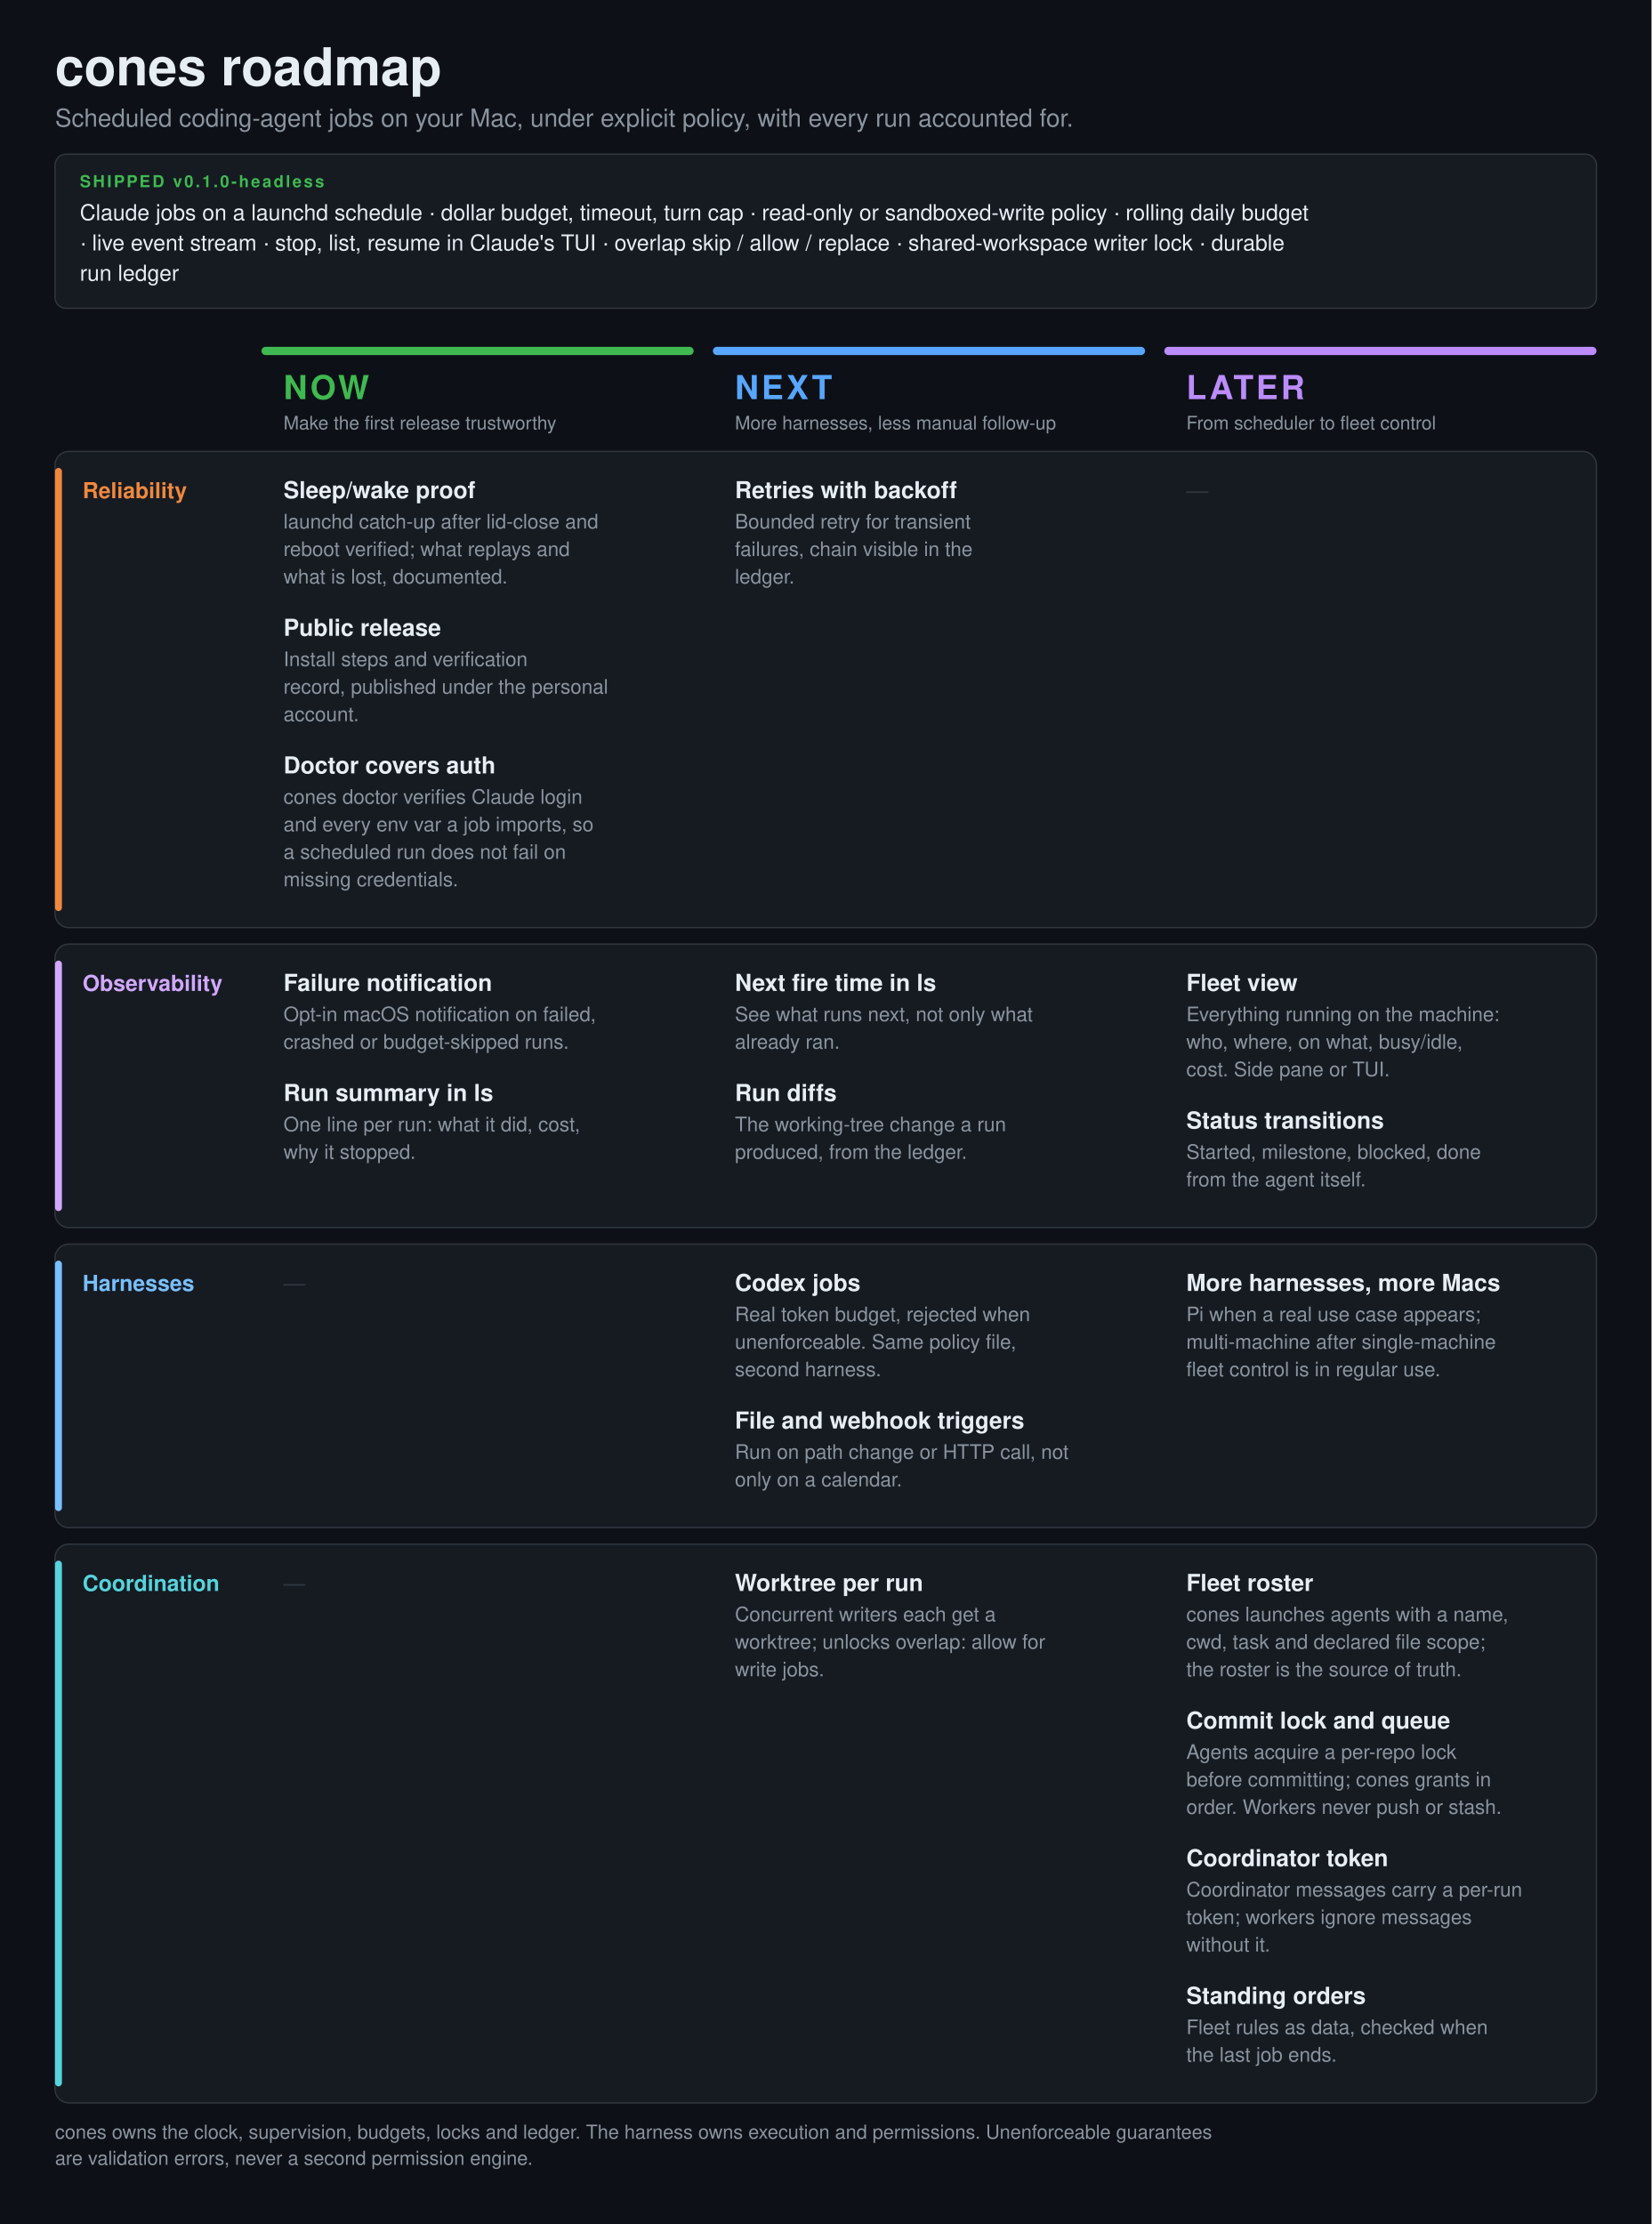
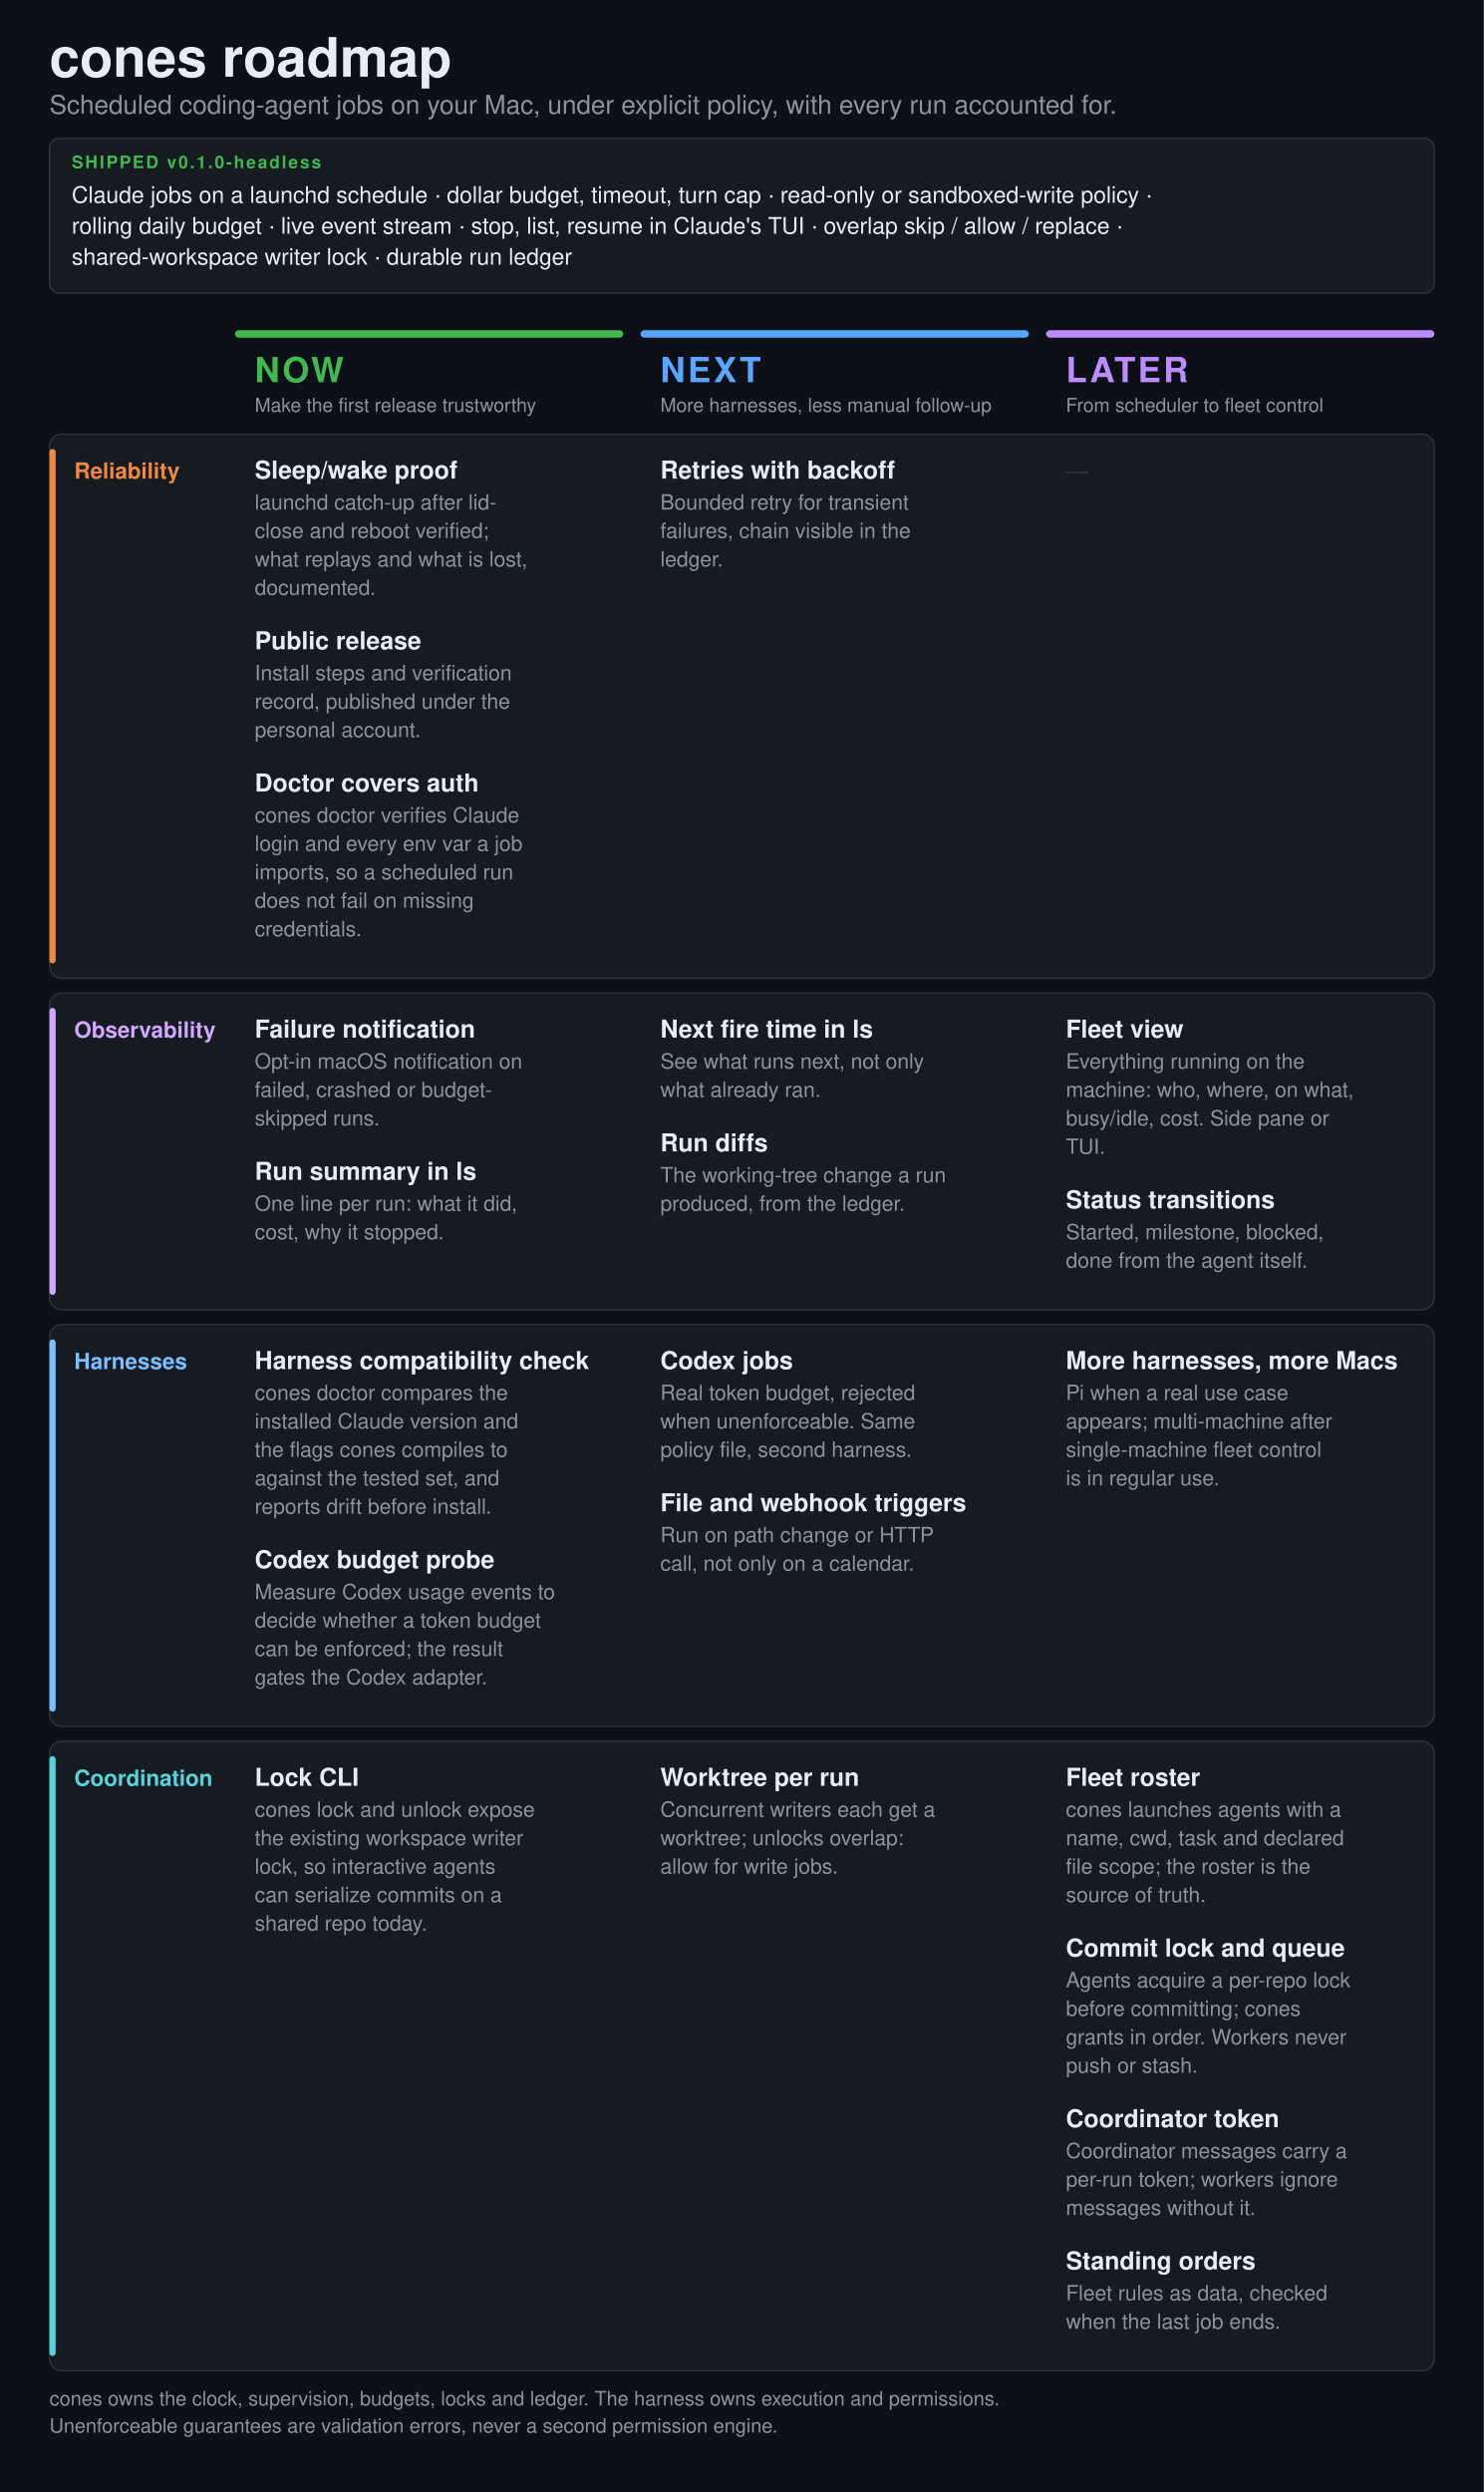
- <svg xmlns="http://www.w3.org/2000/svg" width="1200" height="1616" viewBox="0 0 1200 1616" font-family="-apple-system,BlinkMacSystemFont,Segoe UI,Helvetica,Arial,sans-serif">
-   <rect width="1200" height="1616" fill="#0d1117" />
-   <text x="40" y="62" font-size="38" fill="#e6edf3" font-weight="700">cones roadmap</text>
-   <text x="40" y="92" font-size="18" fill="#8b949e">Scheduled coding-agent jobs on your Mac, under explicit policy, with every run accounted for.</text>
-   <rect x="40" y="112" width="1120" height="112" rx="8" fill="#161b22" stroke="#30363d" />
-   <text x="58" y="136" font-size="12" fill="#3fb950" font-weight="700" letter-spacing="1.5">SHIPPED  v0.1.0-headless</text>
-   <text x="58" y="160" font-size="16" fill="#e6edf3">Claude jobs on a launchd schedule · dollar budget, timeout, turn cap · read-only or sandboxed-write policy · rolling daily budget</text>
-   <text x="58" y="182" font-size="16" fill="#e6edf3">· live event stream · stop, list, resume in Claude's TUI · overlap skip / allow / replace · shared-workspace writer lock · durable</text>
-   <text x="58" y="204" font-size="16" fill="#e6edf3">run ledger</text>
-   <rect x="190" y="252" width="314" height="6" rx="3" fill="#3fb950" />
-   <text x="206" y="290" font-size="24" fill="#3fb950" font-weight="800" letter-spacing="2">NOW</text>
-   <text x="206" y="312" font-size="13.5" fill="#8b949e">Make the first release trustworthy</text>
-   <rect x="518" y="252" width="314" height="6" rx="3" fill="#58a6ff" />
-   <text x="534" y="290" font-size="24" fill="#58a6ff" font-weight="800" letter-spacing="2">NEXT</text>
-   <text x="534" y="312" font-size="13.5" fill="#8b949e">More harnesses, less manual follow-up</text>
-   <rect x="846" y="252" width="314" height="6" rx="3" fill="#bc8cff" />
-   <text x="862" y="290" font-size="24" fill="#bc8cff" font-weight="800" letter-spacing="2">LATER</text>
-   <text x="862" y="312" font-size="13.5" fill="#8b949e">From scheduler to fleet control</text>
-   <rect x="40" y="328" width="1120" height="346" rx="10" fill="#161b22" stroke="#30363d" />
-   <rect x="40" y="340" width="5" height="322" rx="2.5" fill="#f0883e" />
-   <text x="60" y="362" font-size="16" fill="#f0883e" font-weight="700">Reliability</text>
-   <text x="206" y="362" font-size="17" fill="#e6edf3" font-weight="700">Sleep/wake proof</text>
-   <text x="206" y="384" font-size="14.5" fill="#8b949e">launchd catch-up after lid-close and</text>
-   <text x="206" y="404" font-size="14.5" fill="#8b949e">reboot verified; what replays and</text>
-   <text x="206" y="424" font-size="14.5" fill="#8b949e">what is lost, documented.</text>
-   <text x="206" y="462" font-size="17" fill="#e6edf3" font-weight="700">Public release</text>
-   <text x="206" y="484" font-size="14.5" fill="#8b949e">Install steps and verification</text>
-   <text x="206" y="504" font-size="14.5" fill="#8b949e">record, published under the personal</text>
-   <text x="206" y="524" font-size="14.5" fill="#8b949e">account.</text>
-   <text x="206" y="562" font-size="17" fill="#e6edf3" font-weight="700">Doctor covers auth</text>
-   <text x="206" y="584" font-size="14.5" fill="#8b949e">cones doctor verifies Claude login</text>
-   <text x="206" y="604" font-size="14.5" fill="#8b949e">and every env var a job imports, so</text>
-   <text x="206" y="624" font-size="14.5" fill="#8b949e">a scheduled run does not fail on</text>
-   <text x="206" y="644" font-size="14.5" fill="#8b949e">missing credentials.</text>
-   <text x="534" y="362" font-size="17" fill="#e6edf3" font-weight="700">Retries with backoff</text>
-   <text x="534" y="384" font-size="14.5" fill="#8b949e">Bounded retry for transient</text>
-   <text x="534" y="404" font-size="14.5" fill="#8b949e">failures, chain visible in the</text>
-   <text x="534" y="424" font-size="14.5" fill="#8b949e">ledger.</text>
-   <text x="862" y="362" font-size="16" fill="#30363d">—</text>
-   <rect x="40" y="686" width="1120" height="206" rx="10" fill="#161b22" stroke="#30363d" />
-   <rect x="40" y="698" width="5" height="182" rx="2.5" fill="#d2a8ff" />
-   <text x="60" y="720" font-size="16" fill="#d2a8ff" font-weight="700">Observability</text>
-   <text x="206" y="720" font-size="17" fill="#e6edf3" font-weight="700">Failure notification</text>
-   <text x="206" y="742" font-size="14.5" fill="#8b949e">Opt-in macOS notification on failed,</text>
-   <text x="206" y="762" font-size="14.5" fill="#8b949e">crashed or budget-skipped runs.</text>
-   <text x="206" y="800" font-size="17" fill="#e6edf3" font-weight="700">Run summary in ls</text>
-   <text x="206" y="822" font-size="14.5" fill="#8b949e">One line per run: what it did, cost,</text>
-   <text x="206" y="842" font-size="14.5" fill="#8b949e">why it stopped.</text>
-   <text x="534" y="720" font-size="17" fill="#e6edf3" font-weight="700">Next fire time in ls</text>
-   <text x="534" y="742" font-size="14.5" fill="#8b949e">See what runs next, not only what</text>
-   <text x="534" y="762" font-size="14.5" fill="#8b949e">already ran.</text>
-   <text x="534" y="800" font-size="17" fill="#e6edf3" font-weight="700">Run diffs</text>
-   <text x="534" y="822" font-size="14.5" fill="#8b949e">The working-tree change a run</text>
-   <text x="534" y="842" font-size="14.5" fill="#8b949e">produced, from the ledger.</text>
-   <text x="862" y="720" font-size="17" fill="#e6edf3" font-weight="700">Fleet view</text>
-   <text x="862" y="742" font-size="14.5" fill="#8b949e">Everything running on the machine:</text>
-   <text x="862" y="762" font-size="14.5" fill="#8b949e">who, where, on what, busy/idle,</text>
-   <text x="862" y="782" font-size="14.5" fill="#8b949e">cost. Side pane or TUI.</text>
-   <text x="862" y="820" font-size="17" fill="#e6edf3" font-weight="700">Status transitions</text>
-   <text x="862" y="842" font-size="14.5" fill="#8b949e">Started, milestone, blocked, done</text>
-   <text x="862" y="862" font-size="14.5" fill="#8b949e">from the agent itself.</text>
-   <rect x="40" y="904" width="1120" height="206" rx="10" fill="#161b22" stroke="#30363d" />
-   <rect x="40" y="916" width="5" height="182" rx="2.5" fill="#79c0ff" />
-   <text x="60" y="938" font-size="16" fill="#79c0ff" font-weight="700">Harnesses</text>
-   <text x="206" y="938" font-size="16" fill="#30363d">—</text>
-   <text x="534" y="938" font-size="17" fill="#e6edf3" font-weight="700">Codex jobs</text>
-   <text x="534" y="960" font-size="14.5" fill="#8b949e">Real token budget, rejected when</text>
-   <text x="534" y="980" font-size="14.5" fill="#8b949e">unenforceable. Same policy file,</text>
-   <text x="534" y="1000" font-size="14.5" fill="#8b949e">second harness.</text>
-   <text x="534" y="1038" font-size="17" fill="#e6edf3" font-weight="700">File and webhook triggers</text>
-   <text x="534" y="1060" font-size="14.5" fill="#8b949e">Run on path change or HTTP call, not</text>
-   <text x="534" y="1080" font-size="14.5" fill="#8b949e">only on a calendar.</text>
-   <text x="862" y="938" font-size="17" fill="#e6edf3" font-weight="700">More harnesses, more Macs</text>
-   <text x="862" y="960" font-size="14.5" fill="#8b949e">Pi when a real use case appears;</text>
-   <text x="862" y="980" font-size="14.5" fill="#8b949e">multi-machine after single-machine</text>
-   <text x="862" y="1000" font-size="14.5" fill="#8b949e">fleet control is in regular use.</text>
-   <rect x="40" y="1122" width="1120" height="406" rx="10" fill="#161b22" stroke="#30363d" />
-   <rect x="40" y="1134" width="5" height="382" rx="2.5" fill="#56d4dd" />
-   <text x="60" y="1156" font-size="16" fill="#56d4dd" font-weight="700">Coordination</text>
-   <text x="206" y="1156" font-size="16" fill="#30363d">—</text>
-   <text x="534" y="1156" font-size="17" fill="#e6edf3" font-weight="700">Worktree per run</text>
-   <text x="534" y="1178" font-size="14.5" fill="#8b949e">Concurrent writers each get a</text>
-   <text x="534" y="1198" font-size="14.5" fill="#8b949e">worktree; unlocks overlap: allow for</text>
-   <text x="534" y="1218" font-size="14.5" fill="#8b949e">write jobs.</text>
-   <text x="862" y="1156" font-size="17" fill="#e6edf3" font-weight="700">Fleet roster</text>
-   <text x="862" y="1178" font-size="14.5" fill="#8b949e">cones launches agents with a name,</text>
-   <text x="862" y="1198" font-size="14.5" fill="#8b949e">cwd, task and declared file scope;</text>
-   <text x="862" y="1218" font-size="14.5" fill="#8b949e">the roster is the source of truth.</text>
-   <text x="862" y="1256" font-size="17" fill="#e6edf3" font-weight="700">Commit lock and queue</text>
-   <text x="862" y="1278" font-size="14.5" fill="#8b949e">Agents acquire a per-repo lock</text>
-   <text x="862" y="1298" font-size="14.5" fill="#8b949e">before committing; cones grants in</text>
-   <text x="862" y="1318" font-size="14.5" fill="#8b949e">order. Workers never push or stash.</text>
-   <text x="862" y="1356" font-size="17" fill="#e6edf3" font-weight="700">Coordinator token</text>
-   <text x="862" y="1378" font-size="14.5" fill="#8b949e">Coordinator messages carry a per-run</text>
-   <text x="862" y="1398" font-size="14.5" fill="#8b949e">token; workers ignore messages</text>
-   <text x="862" y="1418" font-size="14.5" fill="#8b949e">without it.</text>
-   <text x="862" y="1456" font-size="17" fill="#e6edf3" font-weight="700">Standing orders</text>
-   <text x="862" y="1478" font-size="14.5" fill="#8b949e">Fleet rules as data, checked when</text>
-   <text x="862" y="1498" font-size="14.5" fill="#8b949e">the last job ends.</text>
-   <text x="40" y="1554" font-size="14" fill="#8b949e">cones owns the clock, supervision, budgets, locks and ledger. The harness owns execution and permissions. Unenforceable guarantees</text>
-   <text x="40" y="1573" font-size="14" fill="#8b949e">are validation errors, never a second permission engine.</text>
+ <svg xmlns="http://www.w3.org/2000/svg" width="1200" height="2015" viewBox="0 0 1200 2015" font-family="-apple-system,BlinkMacSystemFont,Segoe UI,Helvetica,Arial,sans-serif">
+   <rect width="1200" height="2015" fill="#0d1117" />
+   <text x="40" y="62" font-size="44" fill="#e6edf3" font-weight="700">cones roadmap</text>
+   <text x="40" y="92" font-size="21" fill="#8b949e">Scheduled coding-agent jobs on your Mac, under explicit policy, with every run accounted for.</text>
+   <rect x="40" y="112" width="1120" height="125" rx="8" fill="#161b22" stroke="#30363d" />
+   <text x="58" y="136" font-size="14" fill="#3fb950" font-weight="700" letter-spacing="1.5">SHIPPED  v0.1.0-headless</text>
+   <text x="58" y="164" font-size="18.5" fill="#e6edf3">Claude jobs on a launchd schedule · dollar budget, timeout, turn cap · read-only or sandboxed-write policy ·</text>
+   <text x="58" y="189" font-size="18.5" fill="#e6edf3">rolling daily budget · live event stream · stop, list, resume in Claude's TUI · overlap skip / allow / replace ·</text>
+   <text x="58" y="214" font-size="18.5" fill="#e6edf3">shared-workspace writer lock · durable run ledger</text>
+   <rect x="190" y="267" width="314" height="6" rx="3" fill="#3fb950" />
+   <text x="206" y="309" font-size="28" fill="#3fb950" font-weight="800" letter-spacing="2">NOW</text>
+   <text x="206" y="333" font-size="15.5" fill="#8b949e">Make the first release trustworthy</text>
+   <rect x="518" y="267" width="314" height="6" rx="3" fill="#58a6ff" />
+   <text x="534" y="309" font-size="28" fill="#58a6ff" font-weight="800" letter-spacing="2">NEXT</text>
+   <text x="534" y="333" font-size="15.5" fill="#8b949e">More harnesses, less manual follow-up</text>
+   <rect x="846" y="267" width="314" height="6" rx="3" fill="#bc8cff" />
+   <text x="862" y="309" font-size="28" fill="#bc8cff" font-weight="800" letter-spacing="2">LATER</text>
+   <text x="862" y="333" font-size="15.5" fill="#8b949e">From scheduler to fleet control</text>
+   <rect x="40" y="351" width="1120" height="440" rx="10" fill="#161b22" stroke="#30363d" />
+   <rect x="40" y="363" width="5" height="416" rx="2.5" fill="#f0883e" />
+   <text x="60" y="387" font-size="18" fill="#f0883e" font-weight="700">Reliability</text>
+   <text x="206" y="387" font-size="20" fill="#e6edf3" font-weight="700">Sleep/wake proof</text>
+   <text x="206" y="412" font-size="17" fill="#8b949e">launchd catch-up after lid-</text>
+   <text x="206" y="435" font-size="17" fill="#8b949e">close and reboot verified;</text>
+   <text x="206" y="458" font-size="17" fill="#8b949e">what replays and what is lost,</text>
+   <text x="206" y="481" font-size="17" fill="#8b949e">documented.</text>
+   <text x="206" y="525" font-size="20" fill="#e6edf3" font-weight="700">Public release</text>
+   <text x="206" y="550" font-size="17" fill="#8b949e">Install steps and verification</text>
+   <text x="206" y="573" font-size="17" fill="#8b949e">record, published under the</text>
+   <text x="206" y="596" font-size="17" fill="#8b949e">personal account.</text>
+   <text x="206" y="640" font-size="20" fill="#e6edf3" font-weight="700">Doctor covers auth</text>
+   <text x="206" y="665" font-size="17" fill="#8b949e">cones doctor verifies Claude</text>
+   <text x="206" y="688" font-size="17" fill="#8b949e">login and every env var a job</text>
+   <text x="206" y="711" font-size="17" fill="#8b949e">imports, so a scheduled run</text>
+   <text x="206" y="734" font-size="17" fill="#8b949e">does not fail on missing</text>
+   <text x="206" y="757" font-size="17" fill="#8b949e">credentials.</text>
+   <text x="534" y="387" font-size="20" fill="#e6edf3" font-weight="700">Retries with backoff</text>
+   <text x="534" y="412" font-size="17" fill="#8b949e">Bounded retry for transient</text>
+   <text x="534" y="435" font-size="17" fill="#8b949e">failures, chain visible in the</text>
+   <text x="534" y="458" font-size="17" fill="#8b949e">ledger.</text>
+   <text x="862" y="387" font-size="18" fill="#30363d">—</text>
+   <rect x="40" y="803" width="1120" height="256" rx="10" fill="#161b22" stroke="#30363d" />
+   <rect x="40" y="815" width="5" height="232" rx="2.5" fill="#d2a8ff" />
+   <text x="60" y="839" font-size="18" fill="#d2a8ff" font-weight="700">Observability</text>
+   <text x="206" y="839" font-size="20" fill="#e6edf3" font-weight="700">Failure notification</text>
+   <text x="206" y="864" font-size="17" fill="#8b949e">Opt-in macOS notification on</text>
+   <text x="206" y="887" font-size="17" fill="#8b949e">failed, crashed or budget-</text>
+   <text x="206" y="910" font-size="17" fill="#8b949e">skipped runs.</text>
+   <text x="206" y="954" font-size="20" fill="#e6edf3" font-weight="700">Run summary in ls</text>
+   <text x="206" y="979" font-size="17" fill="#8b949e">One line per run: what it did,</text>
+   <text x="206" y="1002" font-size="17" fill="#8b949e">cost, why it stopped.</text>
+   <text x="534" y="839" font-size="20" fill="#e6edf3" font-weight="700">Next fire time in ls</text>
+   <text x="534" y="864" font-size="17" fill="#8b949e">See what runs next, not only</text>
+   <text x="534" y="887" font-size="17" fill="#8b949e">what already ran.</text>
+   <text x="534" y="931" font-size="20" fill="#e6edf3" font-weight="700">Run diffs</text>
+   <text x="534" y="956" font-size="17" fill="#8b949e">The working-tree change a run</text>
+   <text x="534" y="979" font-size="17" fill="#8b949e">produced, from the ledger.</text>
+   <text x="862" y="839" font-size="20" fill="#e6edf3" font-weight="700">Fleet view</text>
+   <text x="862" y="864" font-size="17" fill="#8b949e">Everything running on the</text>
+   <text x="862" y="887" font-size="17" fill="#8b949e">machine: who, where, on what,</text>
+   <text x="862" y="910" font-size="17" fill="#8b949e">busy/idle, cost. Side pane or</text>
+   <text x="862" y="933" font-size="17" fill="#8b949e">TUI.</text>
+   <text x="862" y="977" font-size="20" fill="#e6edf3" font-weight="700">Status transitions</text>
+   <text x="862" y="1002" font-size="17" fill="#8b949e">Started, milestone, blocked,</text>
+   <text x="862" y="1025" font-size="17" fill="#8b949e">done from the agent itself.</text>
+   <rect x="40" y="1071" width="1120" height="325" rx="10" fill="#161b22" stroke="#30363d" />
+   <rect x="40" y="1083" width="5" height="301" rx="2.5" fill="#79c0ff" />
+   <text x="60" y="1107" font-size="18" fill="#79c0ff" font-weight="700">Harnesses</text>
+   <text x="206" y="1107" font-size="20" fill="#e6edf3" font-weight="700">Harness compatibility check</text>
+   <text x="206" y="1132" font-size="17" fill="#8b949e">cones doctor compares the</text>
+   <text x="206" y="1155" font-size="17" fill="#8b949e">installed Claude version and</text>
+   <text x="206" y="1178" font-size="17" fill="#8b949e">the flags cones compiles to</text>
+   <text x="206" y="1201" font-size="17" fill="#8b949e">against the tested set, and</text>
+   <text x="206" y="1224" font-size="17" fill="#8b949e">reports drift before install.</text>
+   <text x="206" y="1268" font-size="20" fill="#e6edf3" font-weight="700">Codex budget probe</text>
+   <text x="206" y="1293" font-size="17" fill="#8b949e">Measure Codex usage events to</text>
+   <text x="206" y="1316" font-size="17" fill="#8b949e">decide whether a token budget</text>
+   <text x="206" y="1339" font-size="17" fill="#8b949e">can be enforced; the result</text>
+   <text x="206" y="1362" font-size="17" fill="#8b949e">gates the Codex adapter.</text>
+   <text x="534" y="1107" font-size="20" fill="#e6edf3" font-weight="700">Codex jobs</text>
+   <text x="534" y="1132" font-size="17" fill="#8b949e">Real token budget, rejected</text>
+   <text x="534" y="1155" font-size="17" fill="#8b949e">when unenforceable. Same</text>
+   <text x="534" y="1178" font-size="17" fill="#8b949e">policy file, second harness.</text>
+   <text x="534" y="1222" font-size="20" fill="#e6edf3" font-weight="700">File and webhook triggers</text>
+   <text x="534" y="1247" font-size="17" fill="#8b949e">Run on path change or HTTP</text>
+   <text x="534" y="1270" font-size="17" fill="#8b949e">call, not only on a calendar.</text>
+   <text x="862" y="1107" font-size="20" fill="#e6edf3" font-weight="700">More harnesses, more Macs</text>
+   <text x="862" y="1132" font-size="17" fill="#8b949e">Pi when a real use case</text>
+   <text x="862" y="1155" font-size="17" fill="#8b949e">appears; multi-machine after</text>
+   <text x="862" y="1178" font-size="17" fill="#8b949e">single-machine fleet control</text>
+   <text x="862" y="1201" font-size="17" fill="#8b949e">is in regular use.</text>
+   <rect x="40" y="1408" width="1120" height="509" rx="10" fill="#161b22" stroke="#30363d" />
+   <rect x="40" y="1420" width="5" height="485" rx="2.5" fill="#56d4dd" />
+   <text x="60" y="1444" font-size="18" fill="#56d4dd" font-weight="700">Coordination</text>
+   <text x="206" y="1444" font-size="20" fill="#e6edf3" font-weight="700">Lock CLI</text>
+   <text x="206" y="1469" font-size="17" fill="#8b949e">cones lock and unlock expose</text>
+   <text x="206" y="1492" font-size="17" fill="#8b949e">the existing workspace writer</text>
+   <text x="206" y="1515" font-size="17" fill="#8b949e">lock, so interactive agents</text>
+   <text x="206" y="1538" font-size="17" fill="#8b949e">can serialize commits on a</text>
+   <text x="206" y="1561" font-size="17" fill="#8b949e">shared repo today.</text>
+   <text x="534" y="1444" font-size="20" fill="#e6edf3" font-weight="700">Worktree per run</text>
+   <text x="534" y="1469" font-size="17" fill="#8b949e">Concurrent writers each get a</text>
+   <text x="534" y="1492" font-size="17" fill="#8b949e">worktree; unlocks overlap:</text>
+   <text x="534" y="1515" font-size="17" fill="#8b949e">allow for write jobs.</text>
+   <text x="862" y="1444" font-size="20" fill="#e6edf3" font-weight="700">Fleet roster</text>
+   <text x="862" y="1469" font-size="17" fill="#8b949e">cones launches agents with a</text>
+   <text x="862" y="1492" font-size="17" fill="#8b949e">name, cwd, task and declared</text>
+   <text x="862" y="1515" font-size="17" fill="#8b949e">file scope; the roster is the</text>
+   <text x="862" y="1538" font-size="17" fill="#8b949e">source of truth.</text>
+   <text x="862" y="1582" font-size="20" fill="#e6edf3" font-weight="700">Commit lock and queue</text>
+   <text x="862" y="1607" font-size="17" fill="#8b949e">Agents acquire a per-repo lock</text>
+   <text x="862" y="1630" font-size="17" fill="#8b949e">before committing; cones</text>
+   <text x="862" y="1653" font-size="17" fill="#8b949e">grants in order. Workers never</text>
+   <text x="862" y="1676" font-size="17" fill="#8b949e">push or stash.</text>
+   <text x="862" y="1720" font-size="20" fill="#e6edf3" font-weight="700">Coordinator token</text>
+   <text x="862" y="1745" font-size="17" fill="#8b949e">Coordinator messages carry a</text>
+   <text x="862" y="1768" font-size="17" fill="#8b949e">per-run token; workers ignore</text>
+   <text x="862" y="1791" font-size="17" fill="#8b949e">messages without it.</text>
+   <text x="862" y="1835" font-size="20" fill="#e6edf3" font-weight="700">Standing orders</text>
+   <text x="862" y="1860" font-size="17" fill="#8b949e">Fleet rules as data, checked</text>
+   <text x="862" y="1883" font-size="17" fill="#8b949e">when the last job ends.</text>
+   <text x="40" y="1945" font-size="16" fill="#8b949e">cones owns the clock, supervision, budgets, locks and ledger. The harness owns execution and permissions.</text>
+   <text x="40" y="1967" font-size="16" fill="#8b949e">Unenforceable guarantees are validation errors, never a second permission engine.</text>
</svg>
